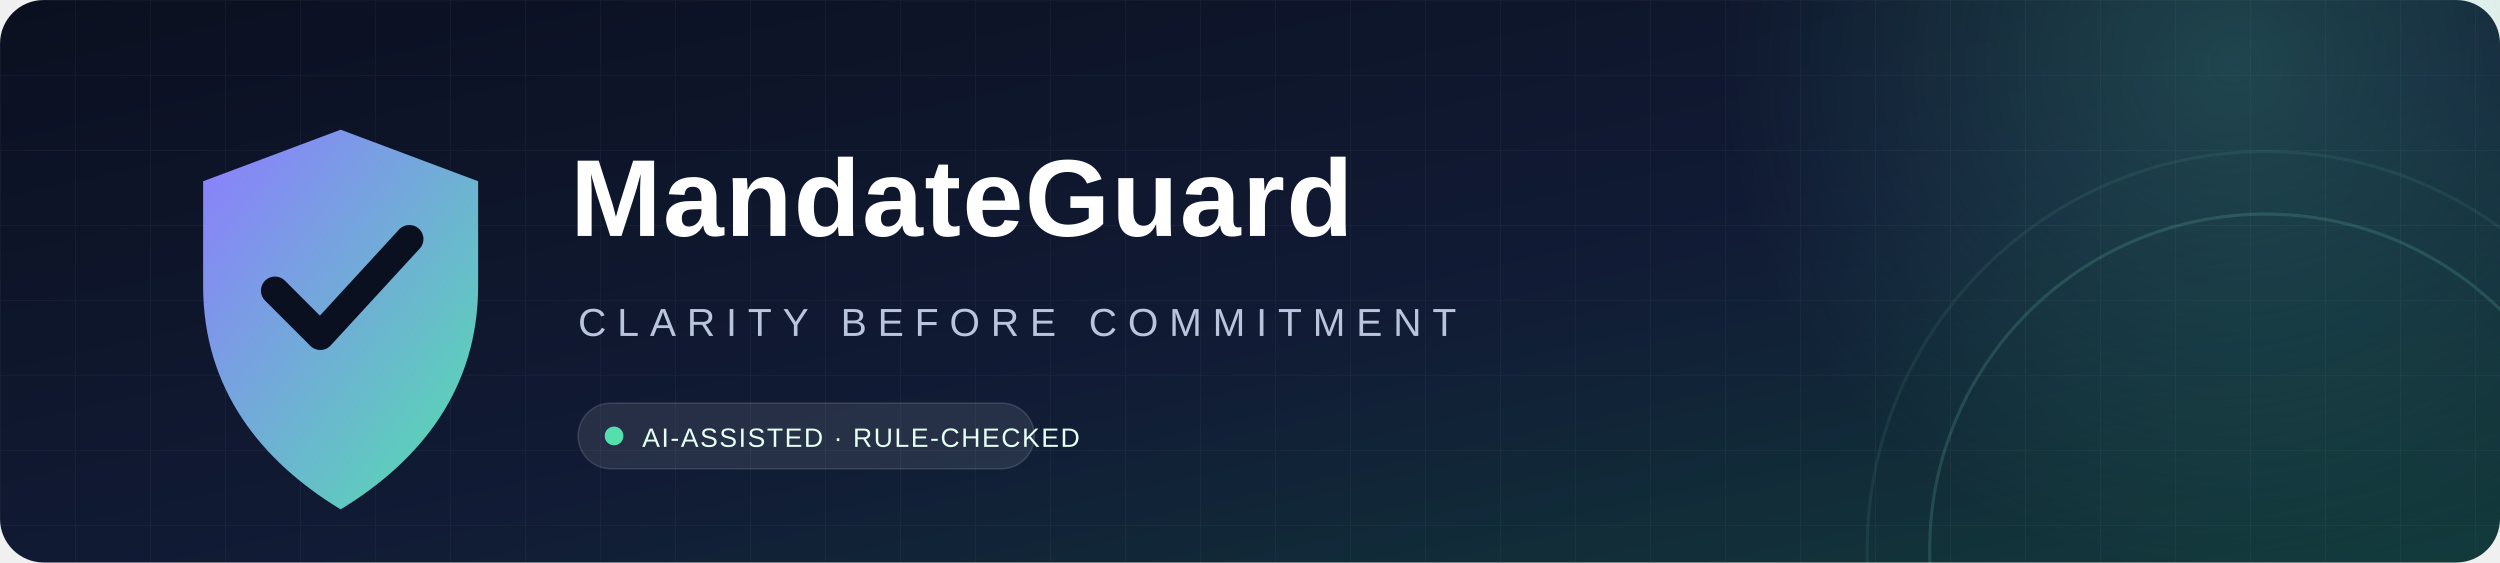
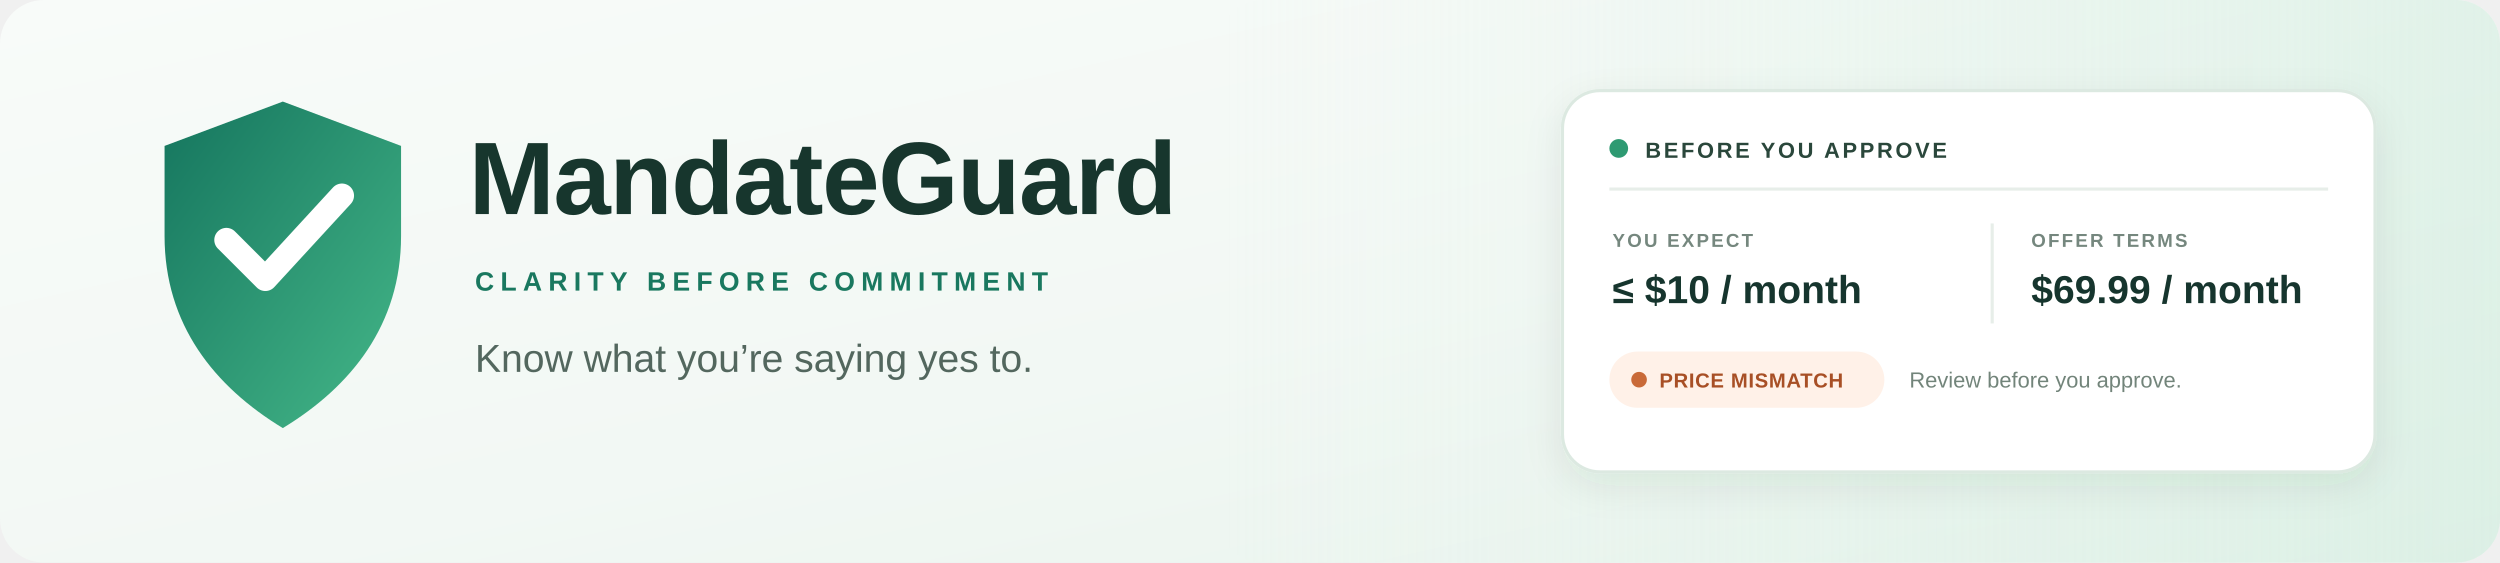
<svg xmlns="http://www.w3.org/2000/svg" width="1600" height="360" viewBox="0 0 1600 360" role="img" aria-labelledby="title desc">
  <defs>
    <linearGradient id="background" x1="0" y1="0" x2="1" y2="1">
-       <stop offset="0" stop-color="#0b1020" />
-       <stop offset="0.56" stop-color="#111b35" />
-       <stop offset="1" stop-color="#123b3b" />
+       <stop offset="0" stop-color="#f8fbf9" />
+       <stop offset="0.55" stop-color="#f2f8f4" />
+       <stop offset="1" stop-color="#e7f3ec" />
    </linearGradient>
-     <linearGradient id="mark" x1="0" y1="0" x2="1" y2="1">
-       <stop offset="0" stop-color="#8d7cff" />
-       <stop offset="1" stop-color="#53e0ad" />
+     <linearGradient id="shield" x1="0" y1="0" x2="1" y2="1">
+       <stop offset="0" stop-color="#15755e" />
+       <stop offset="1" stop-color="#45b889" />
    </linearGradient>
-     <radialGradient id="glow">
-       <stop offset="0" stop-color="#54e0ad" stop-opacity=".22" />
-       <stop offset="1" stop-color="#54e0ad" stop-opacity="0" />
-     </radialGradient>
-     <pattern id="grid" width="48" height="48" patternUnits="userSpaceOnUse">
-       <path d="M48 0H0V48" fill="none" stroke="#ffffff" stroke-opacity=".045" stroke-width="1" />
-     </pattern>
+     <linearGradient id="wash" x1="0" y1="0" x2="1" y2="0">
+       <stop offset="0" stop-color="#e5f3eb" stop-opacity="0" />
+       <stop offset="1" stop-color="#d5eee1" stop-opacity=".62" />
+     </linearGradient>
+     <filter id="card-shadow" x="-10%" y="-10%" width="120%" height="130%">
+       <feDropShadow dx="0" dy="8" stdDeviation="12" flood-color="#173c30" flood-opacity=".08" />
+     </filter>
  </defs>
  <rect width="1600" height="360" rx="28" fill="url(#background)" />
-   <rect width="1600" height="360" rx="28" fill="url(#grid)" />
-   <circle cx="1430" cy="40" r="330" fill="url(#glow)" />
-   <circle cx="1450" cy="352" r="215" fill="none" stroke="#7de6bd" stroke-opacity=".16" stroke-width="2" />
-   <circle cx="1450" cy="352" r="255" fill="none" stroke="#7de6bd" stroke-opacity=".08" stroke-width="2" />
-   <g transform="translate(118 83)">
-     <path d="M100 0 188 33v67c0 66-37 112-88 143-51-31-88-77-88-143V33L100 0Z" fill="url(#mark)" />
-     <path d="m58 103 29 29 57-62" fill="none" stroke="#0b1020" stroke-linecap="round" stroke-linejoin="round" stroke-width="18" />
+   <rect x="780" width="820" height="360" rx="28" fill="url(#wash)" />
+   <g transform="translate(95 65) scale(.86)">
+     <path d="M100 0 188 33v67c0 66-37 112-88 143-51-31-88-77-88-143V33L100 0Z" fill="url(#shield)" />
+     <path d="m58 103 29 29 57-62" fill="none" stroke="#ffffff" stroke-linecap="round" stroke-linejoin="round" stroke-width="18" />
  </g>
-   <text x="365" y="151" fill="#ffffff" font-family="Arial, Helvetica, sans-serif" font-size="70" font-weight="700" letter-spacing="1">MandateGuard</text>
-   <text x="370" y="215" fill="#b9c5dc" font-family="Arial, Helvetica, sans-serif" font-size="25" letter-spacing="7">CLARITY BEFORE COMMITMENT</text>
-   <rect x="370" y="258" width="292" height="42" rx="21" fill="#ffffff" fill-opacity=".09" stroke="#ffffff" stroke-opacity=".13" />
-   <circle cx="393" cy="279" r="6" fill="#53e0ad" />
-   <text x="411" y="286" fill="#e4fff4" font-family="Arial, Helvetica, sans-serif" font-size="17" letter-spacing="1">AI-ASSISTED · RULE-CHECKED</text>
+   <text x="300" y="137" fill="#17362d" font-family="Arial, Helvetica, sans-serif" font-size="66" font-weight="700" letter-spacing="-.8">MandateGuard</text>
+   <text x="304" y="186" fill="#19785f" font-family="Arial, Helvetica, sans-serif" font-size="17" font-weight="700" letter-spacing="4">CLARITY BEFORE COMMITMENT</text>
+   <text x="304" y="238" fill="#53675e" font-family="Arial, Helvetica, sans-serif" font-size="25">Know what you’re saying yes to.</text>
+   <g filter="url(#card-shadow)">
+     <rect x="1000" y="58" width="520" height="244" rx="24" fill="#ffffff" stroke="#dce9e1" stroke-width="2" />
+     <circle cx="1036" cy="95" r="6" fill="#2e9a72" />
+     <text x="1053" y="101" fill="#29463b" font-family="Arial, Helvetica, sans-serif" font-size="14" font-weight="700" letter-spacing="1.7">BEFORE YOU APPROVE</text>
+     <path d="M1030 121H1490" stroke="#e7eee9" stroke-width="2" />
+     <text x="1032" y="158" fill="#75877e" font-family="Arial, Helvetica, sans-serif" font-size="12" font-weight="700" letter-spacing="1.4">YOU EXPECT</text>
+     <text x="1032" y="194" fill="#17362d" font-family="Arial, Helvetica, sans-serif" font-size="25" font-weight="700">≤ $10 / month</text>
+     <path d="M1275 143V207" stroke="#e7eee9" stroke-width="2" />
+     <text x="1300" y="158" fill="#75877e" font-family="Arial, Helvetica, sans-serif" font-size="12" font-weight="700" letter-spacing="1.4">OFFER TERMS</text>
+     <text x="1300" y="194" fill="#17362d" font-family="Arial, Helvetica, sans-serif" font-size="25" font-weight="700">$69.99 / month</text>
+     <rect x="1030" y="225" width="176" height="36" rx="18" fill="#fff1e8" />
+     <circle cx="1049" cy="243" r="5" fill="#c96a38" />
+     <text x="1062" y="248" fill="#a85025" font-family="Arial, Helvetica, sans-serif" font-size="13" font-weight="700" letter-spacing=".4">PRICE MISMATCH</text>
+     <text x="1222" y="248" fill="#72847a" font-family="Arial, Helvetica, sans-serif" font-size="14">Review before you approve.</text>
+   </g>
</svg>
